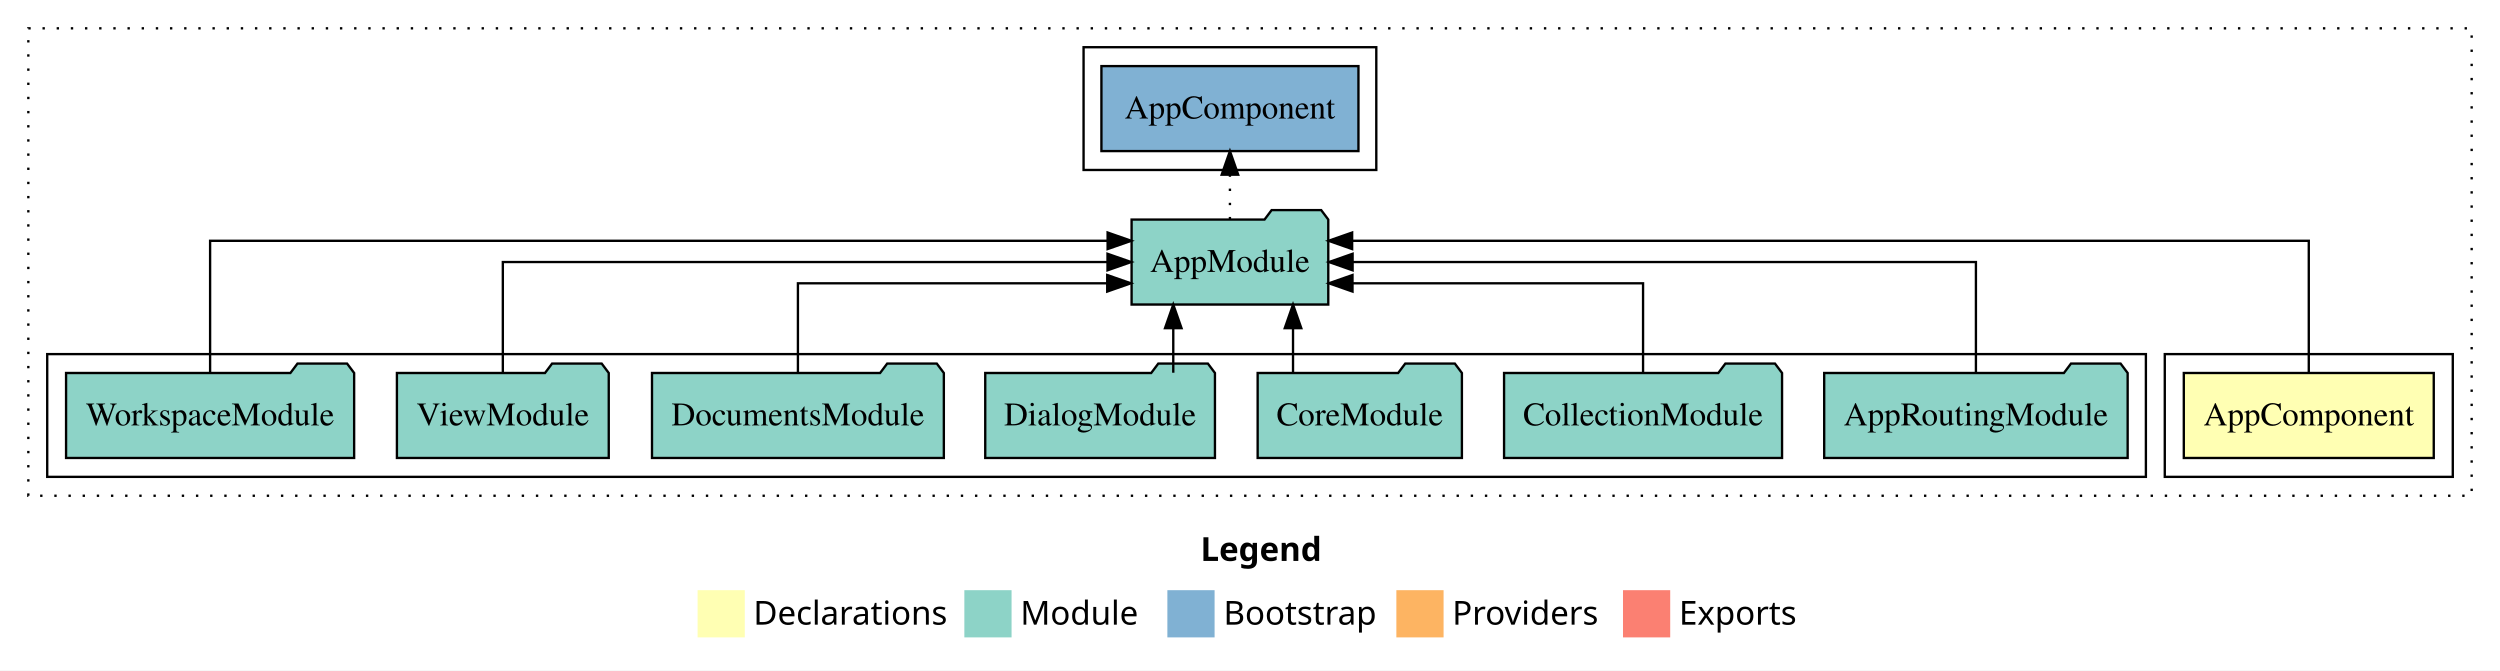
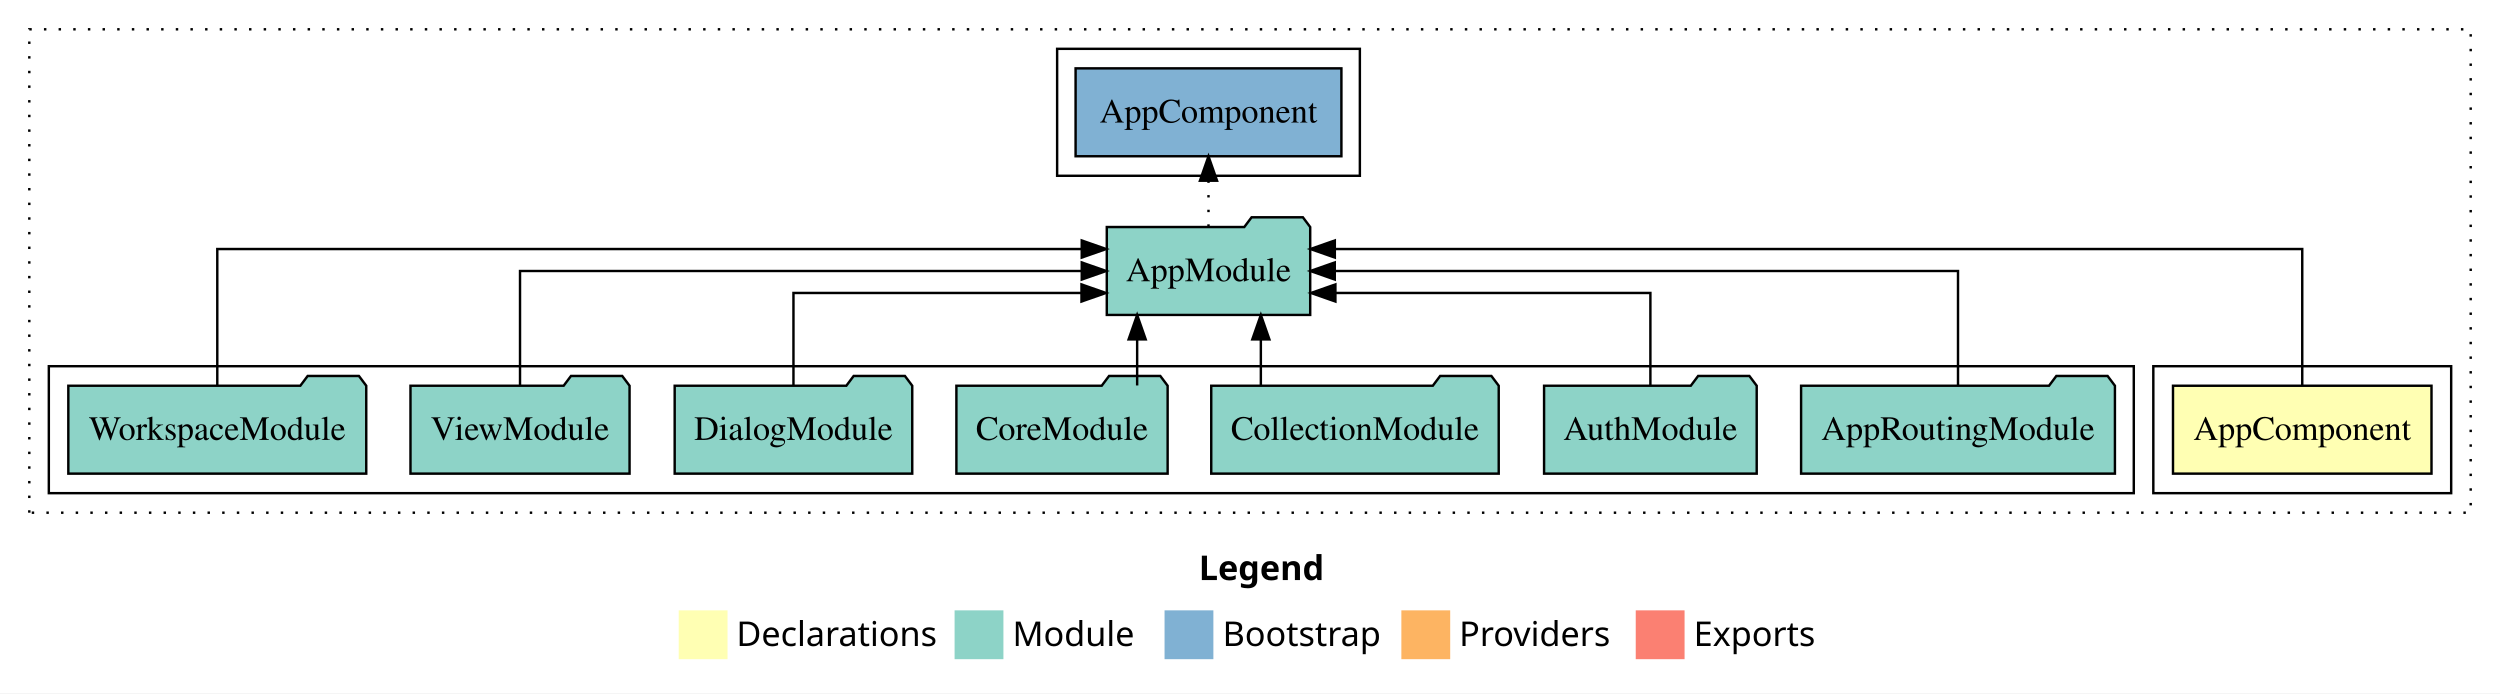
- <svg xmlns="http://www.w3.org/2000/svg" width="1059pt" height="284pt" viewBox="0.00 0.00 1059.00 284.00">
+ <svg xmlns="http://www.w3.org/2000/svg" width="1024pt" height="284pt" viewBox="0.00 0.00 1024.00 284.00">
  <g id="graph0" class="graph" transform="scale(1 1) rotate(0) translate(4 280)">
-     <polygon fill="#ffffff" stroke="transparent" points="-4,4 -4,-280 1055,-280 1055,4 -4,4" />
-     <text text-anchor="start" x="504.509" y="-42.4" font-family="sans-serif" font-weight="bold" font-size="14.00" fill="#000000">Legend</text>
-     <polygon fill="#ffffb3" stroke="transparent" points="291.5,-10 291.5,-30 311.5,-30 311.5,-10 291.5,-10" />
-     <text text-anchor="start" x="315.129" y="-15.4" font-family="sans-serif" font-size="14.00" fill="#000000">  Declarations</text>
-     <polygon fill="#8dd3c7" stroke="transparent" points="404.5,-10 404.5,-30 424.5,-30 424.5,-10 404.5,-10" />
-     <text text-anchor="start" x="428.225" y="-15.4" font-family="sans-serif" font-size="14.00" fill="#000000">  Module</text>
-     <polygon fill="#80b1d3" stroke="transparent" points="490.5,-10 490.5,-30 510.5,-30 510.5,-10 490.5,-10" />
-     <text text-anchor="start" x="514.281" y="-15.4" font-family="sans-serif" font-size="14.00" fill="#000000">  Bootstrap</text>
-     <polygon fill="#fdb462" stroke="transparent" points="587.5,-10 587.5,-30 607.5,-30 607.5,-10 587.5,-10" />
-     <text text-anchor="start" x="611.173" y="-15.4" font-family="sans-serif" font-size="14.00" fill="#000000">  Providers</text>
-     <polygon fill="#fb8072" stroke="transparent" points="683.5,-10 683.5,-30 703.5,-30 703.5,-10 683.5,-10" />
-     <text text-anchor="start" x="707.226" y="-15.4" font-family="sans-serif" font-size="14.00" fill="#000000">  Exports</text>
+     <polygon fill="#ffffff" stroke="transparent" points="-4,4 -4,-280 1020,-280 1020,4 -4,4" />
+     <text text-anchor="start" x="487.009" y="-42.4" font-family="sans-serif" font-weight="bold" font-size="14.00" fill="#000000">Legend</text>
+     <polygon fill="#ffffb3" stroke="transparent" points="274,-10 274,-30 294,-30 294,-10 274,-10" />
+     <text text-anchor="start" x="297.629" y="-15.4" font-family="sans-serif" font-size="14.00" fill="#000000">  Declarations</text>
+     <polygon fill="#8dd3c7" stroke="transparent" points="387,-10 387,-30 407,-30 407,-10 387,-10" />
+     <text text-anchor="start" x="410.725" y="-15.4" font-family="sans-serif" font-size="14.00" fill="#000000">  Module</text>
+     <polygon fill="#80b1d3" stroke="transparent" points="473,-10 473,-30 493,-30 493,-10 473,-10" />
+     <text text-anchor="start" x="496.781" y="-15.4" font-family="sans-serif" font-size="14.00" fill="#000000">  Bootstrap</text>
+     <polygon fill="#fdb462" stroke="transparent" points="570,-10 570,-30 590,-30 590,-10 570,-10" />
+     <text text-anchor="start" x="593.673" y="-15.4" font-family="sans-serif" font-size="14.00" fill="#000000">  Providers</text>
+     <polygon fill="#fb8072" stroke="transparent" points="666,-10 666,-30 686,-30 686,-10 666,-10" />
+     <text text-anchor="start" x="689.726" y="-15.4" font-family="sans-serif" font-size="14.00" fill="#000000">  Exports</text>
    <g id="clust1" class="cluster">
-       <polygon fill="none" stroke="#000000" stroke-dasharray="1,5" points="8,-70 8,-268 1043,-268 1043,-70 8,-70" />
+       <polygon fill="none" stroke="#000000" stroke-dasharray="1,5" points="8,-70 8,-268 1008,-268 1008,-70 8,-70" />
    </g>
    <g id="clust2" class="cluster">
-       <polygon fill="none" stroke="#000000" points="913,-78 913,-130 1035,-130 1035,-78 913,-78" />
+       <polygon fill="none" stroke="#000000" points="878,-78 878,-130 1000,-130 1000,-78 878,-78" />
    </g>
    <g id="clust4" class="cluster">
-       <polygon fill="none" stroke="#000000" points="16,-78 16,-130 905,-130 905,-78 16,-78" />
+       <polygon fill="none" stroke="#000000" points="16,-78 16,-130 870,-130 870,-78 16,-78" />
    </g>
    <g id="clust6" class="cluster">
-       <polygon fill="none" stroke="#000000" points="455,-208 455,-260 579,-260 579,-208 455,-208" />
+       <polygon fill="none" stroke="#000000" points="429,-208 429,-260 553,-260 553,-208 429,-208" />
    </g>
    <g id="node1" class="node">
-       <polygon fill="#ffffb3" stroke="#000000" points="1026.94,-122 921.06,-122 921.06,-86 1026.94,-86 1026.94,-122" />
-       <text text-anchor="middle" x="974" y="-99.8" font-family="Times,serif" font-size="14.00" fill="#000000">AppComponent</text>
+       <polygon fill="#ffffb3" stroke="#000000" points="991.94,-122 886.06,-122 886.06,-86 991.94,-86 991.94,-122" />
+       <text text-anchor="middle" x="939" y="-99.8" font-family="Times,serif" font-size="14.00" fill="#000000">AppComponent</text>
    </g>
    <g id="node2" class="node">
-       <polygon fill="#8dd3c7" stroke="#000000" points="558.657,-187 555.657,-191 534.657,-191 531.657,-187 475.343,-187 475.343,-151 558.657,-151 558.657,-187" />
-       <text text-anchor="middle" x="517" y="-164.8" font-family="Times,serif" font-size="14.00" fill="#000000">AppModule</text>
+       <polygon fill="#8dd3c7" stroke="#000000" points="532.657,-187 529.657,-191 508.657,-191 505.657,-187 449.343,-187 449.343,-151 532.657,-151 532.657,-187" />
+       <text text-anchor="middle" x="491" y="-164.8" font-family="Times,serif" font-size="14.00" fill="#000000">AppModule</text>
    </g>
    <g id="edge1" class="edge">
-       <path fill="none" stroke="#000000" d="M974,-122.292C974,-144.206 974,-178 974,-178 974,-178 568.767,-178 568.767,-178" />
-       <polygon fill="#000000" stroke="#000000" points="568.767,-174.5 558.767,-178 568.767,-181.5 568.767,-174.5" />
+       <path fill="none" stroke="#000000" d="M939,-122.292C939,-144.206 939,-178 939,-178 939,-178 542.745,-178 542.745,-178" />
+       <polygon fill="#000000" stroke="#000000" points="542.745,-174.5 532.745,-178 542.744,-181.5 542.745,-174.5" />
    </g>
    <g id="node10" class="node">
-       <polygon fill="#80b1d3" stroke="#000000" points="571.439,-252 462.561,-252 462.561,-216 571.439,-216 571.439,-252" />
-       <text text-anchor="middle" x="517" y="-229.8" font-family="Times,serif" font-size="14.00" fill="#000000">AppComponent </text>
+       <polygon fill="#80b1d3" stroke="#000000" points="545.439,-252 436.561,-252 436.561,-216 545.439,-216 545.439,-252" />
+       <text text-anchor="middle" x="491" y="-229.8" font-family="Times,serif" font-size="14.00" fill="#000000">AppComponent </text>
    </g>
    <g id="edge9" class="edge">
-       <path fill="none" stroke="#000000" stroke-dasharray="1,5" d="M517,-187.106C517,-187.106 517,-205.991 517,-205.991" />
-       <polygon fill="#000000" stroke="#000000" points="513.5,-205.991 517,-215.991 520.5,-205.991 513.5,-205.991" />
+       <path fill="none" stroke="#000000" stroke-dasharray="1,5" d="M491,-187.106C491,-187.106 491,-205.991 491,-205.991" />
+       <polygon fill="#000000" stroke="#000000" points="487.5,-205.991 491,-215.991 494.5,-205.991 487.5,-205.991" />
    </g>
    <g id="node3" class="node">
-       <polygon fill="#8dd3c7" stroke="#000000" points="897.274,-122 894.274,-126 873.274,-126 870.274,-122 768.726,-122 768.726,-86 897.274,-86 897.274,-122" />
-       <text text-anchor="middle" x="833" y="-99.8" font-family="Times,serif" font-size="14.00" fill="#000000">AppRoutingModule</text>
+       <polygon fill="#8dd3c7" stroke="#000000" points="862.274,-122 859.274,-126 838.274,-126 835.274,-122 733.726,-122 733.726,-86 862.274,-86 862.274,-122" />
+       <text text-anchor="middle" x="798" y="-99.8" font-family="Times,serif" font-size="14.00" fill="#000000">AppRoutingModule</text>
    </g>
    <g id="edge2" class="edge">
-       <path fill="none" stroke="#000000" d="M833,-122.106C833,-141.339 833,-169 833,-169 833,-169 568.962,-169 568.962,-169" />
-       <polygon fill="#000000" stroke="#000000" points="568.962,-165.5 558.962,-169 568.962,-172.5 568.962,-165.5" />
+       <path fill="none" stroke="#000000" d="M798,-122.106C798,-141.339 798,-169 798,-169 798,-169 542.723,-169 542.723,-169" />
+       <polygon fill="#000000" stroke="#000000" points="542.723,-165.5 532.723,-169 542.723,-172.5 542.723,-165.5" />
    </g>
    <g id="node4" class="node">
-       <polygon fill="#8dd3c7" stroke="#000000" points="750.878,-122 747.878,-126 726.878,-126 723.878,-122 633.122,-122 633.122,-86 750.878,-86 750.878,-122" />
-       <text text-anchor="middle" x="692" y="-99.8" font-family="Times,serif" font-size="14.00" fill="#000000">CollectionModule</text>
+       <polygon fill="#8dd3c7" stroke="#000000" points="715.548,-122 712.548,-126 691.548,-126 688.548,-122 628.452,-122 628.452,-86 715.548,-86 715.548,-122" />
+       <text text-anchor="middle" x="672" y="-99.8" font-family="Times,serif" font-size="14.00" fill="#000000">AuthModule</text>
    </g>
    <g id="edge3" class="edge">
-       <path fill="none" stroke="#000000" d="M692,-122.027C692,-138.398 692,-160 692,-160 692,-160 568.917,-160 568.917,-160" />
-       <polygon fill="#000000" stroke="#000000" points="568.917,-156.5 558.917,-160 568.917,-163.5 568.917,-156.5" />
+       <path fill="none" stroke="#000000" d="M672,-122.027C672,-138.398 672,-160 672,-160 672,-160 542.98,-160 542.98,-160" />
+       <polygon fill="#000000" stroke="#000000" points="542.98,-156.5 532.98,-160 542.98,-163.5 542.98,-156.5" />
    </g>
    <g id="node5" class="node">
-       <polygon fill="#8dd3c7" stroke="#000000" points="615.262,-122 612.262,-126 591.262,-126 588.262,-122 528.738,-122 528.738,-86 615.262,-86 615.262,-122" />
-       <text text-anchor="middle" x="572" y="-99.8" font-family="Times,serif" font-size="14.00" fill="#000000">CoreModule</text>
+       <polygon fill="#8dd3c7" stroke="#000000" points="609.878,-122 606.878,-126 585.878,-126 582.878,-122 492.122,-122 492.122,-86 609.878,-86 609.878,-122" />
+       <text text-anchor="middle" x="551" y="-99.8" font-family="Times,serif" font-size="14.00" fill="#000000">CollectionModule</text>
    </g>
    <g id="edge4" class="edge">
-       <path fill="none" stroke="#000000" d="M543.724,-122.106C543.724,-122.106 543.724,-140.991 543.724,-140.991" />
-       <polygon fill="#000000" stroke="#000000" points="540.224,-140.991 543.724,-150.991 547.224,-140.991 540.224,-140.991" />
+       <path fill="none" stroke="#000000" d="M512.445,-122.106C512.445,-122.106 512.445,-140.991 512.445,-140.991" />
+       <polygon fill="#000000" stroke="#000000" points="508.945,-140.991 512.445,-150.991 515.945,-140.991 508.945,-140.991" />
    </g>
    <g id="node6" class="node">
-       <polygon fill="#8dd3c7" stroke="#000000" points="510.653,-122 507.653,-126 486.653,-126 483.653,-122 413.347,-122 413.347,-86 510.653,-86 510.653,-122" />
-       <text text-anchor="middle" x="462" y="-99.8" font-family="Times,serif" font-size="14.00" fill="#000000">DialogModule</text>
+       <polygon fill="#8dd3c7" stroke="#000000" points="474.262,-122 471.262,-126 450.262,-126 447.262,-122 387.738,-122 387.738,-86 474.262,-86 474.262,-122" />
+       <text text-anchor="middle" x="431" y="-99.8" font-family="Times,serif" font-size="14.00" fill="#000000">CoreModule</text>
    </g>
    <g id="edge5" class="edge">
-       <path fill="none" stroke="#000000" d="M492.999,-122.106C492.999,-122.106 492.999,-140.991 492.999,-140.991" />
-       <polygon fill="#000000" stroke="#000000" points="489.499,-140.991 492.999,-150.991 496.499,-140.991 489.499,-140.991" />
+       <path fill="none" stroke="#000000" d="M461.776,-122.106C461.776,-122.106 461.776,-140.991 461.776,-140.991" />
+       <polygon fill="#000000" stroke="#000000" points="458.276,-140.991 461.776,-150.991 465.276,-140.991 458.276,-140.991" />
    </g>
    <g id="node7" class="node">
-       <polygon fill="#8dd3c7" stroke="#000000" points="395.812,-122 392.812,-126 371.812,-126 368.812,-122 272.188,-122 272.188,-86 395.812,-86 395.812,-122" />
-       <text text-anchor="middle" x="334" y="-99.8" font-family="Times,serif" font-size="14.00" fill="#000000">DocumentsModule</text>
+       <polygon fill="#8dd3c7" stroke="#000000" points="369.653,-122 366.653,-126 345.653,-126 342.653,-122 272.347,-122 272.347,-86 369.653,-86 369.653,-122" />
+       <text text-anchor="middle" x="321" y="-99.8" font-family="Times,serif" font-size="14.00" fill="#000000">DialogModule</text>
    </g>
    <g id="edge6" class="edge">
-       <path fill="none" stroke="#000000" d="M334,-122.027C334,-138.398 334,-160 334,-160 334,-160 465.016,-160 465.016,-160" />
-       <polygon fill="#000000" stroke="#000000" points="465.016,-163.5 475.016,-160 465.016,-156.5 465.016,-163.5" />
+       <path fill="none" stroke="#000000" d="M321,-122.027C321,-138.398 321,-160 321,-160 321,-160 438.978,-160 438.978,-160" />
+       <polygon fill="#000000" stroke="#000000" points="438.978,-163.5 448.978,-160 438.978,-156.5 438.978,-163.5" />
    </g>
    <g id="node8" class="node">
      <polygon fill="#8dd3c7" stroke="#000000" points="253.868,-122 250.868,-126 229.868,-126 226.868,-122 164.132,-122 164.132,-86 253.868,-86 253.868,-122" />
      <text text-anchor="middle" x="209" y="-99.8" font-family="Times,serif" font-size="14.00" fill="#000000">ViewModule</text>
    </g>
    <g id="edge7" class="edge">
-       <path fill="none" stroke="#000000" d="M209,-122.106C209,-141.339 209,-169 209,-169 209,-169 465.141,-169 465.141,-169" />
-       <polygon fill="#000000" stroke="#000000" points="465.141,-172.5 475.141,-169 465.141,-165.5 465.141,-172.5" />
+       <path fill="none" stroke="#000000" d="M209,-122.106C209,-141.339 209,-169 209,-169 209,-169 439.086,-169 439.086,-169" />
+       <polygon fill="#000000" stroke="#000000" points="439.086,-172.5 449.086,-169 439.086,-165.5 439.086,-172.5" />
    </g>
    <g id="node9" class="node">
      <polygon fill="#8dd3c7" stroke="#000000" points="146.014,-122 143.014,-126 122.014,-126 119.014,-122 23.986,-122 23.986,-86 146.014,-86 146.014,-122" />
      <text text-anchor="middle" x="85" y="-99.8" font-family="Times,serif" font-size="14.00" fill="#000000">WorkspaceModule</text>
    </g>
    <g id="edge8" class="edge">
-       <path fill="none" stroke="#000000" d="M85,-122.292C85,-144.206 85,-178 85,-178 85,-178 465.185,-178 465.185,-178" />
-       <polygon fill="#000000" stroke="#000000" points="465.185,-181.5 475.185,-178 465.185,-174.5 465.185,-181.5" />
+       <path fill="none" stroke="#000000" d="M85,-122.292C85,-144.206 85,-178 85,-178 85,-178 439.08,-178 439.08,-178" />
+       <polygon fill="#000000" stroke="#000000" points="439.08,-181.5 449.08,-178 439.08,-174.5 439.08,-181.5" />
    </g>
  </g>
</svg>
